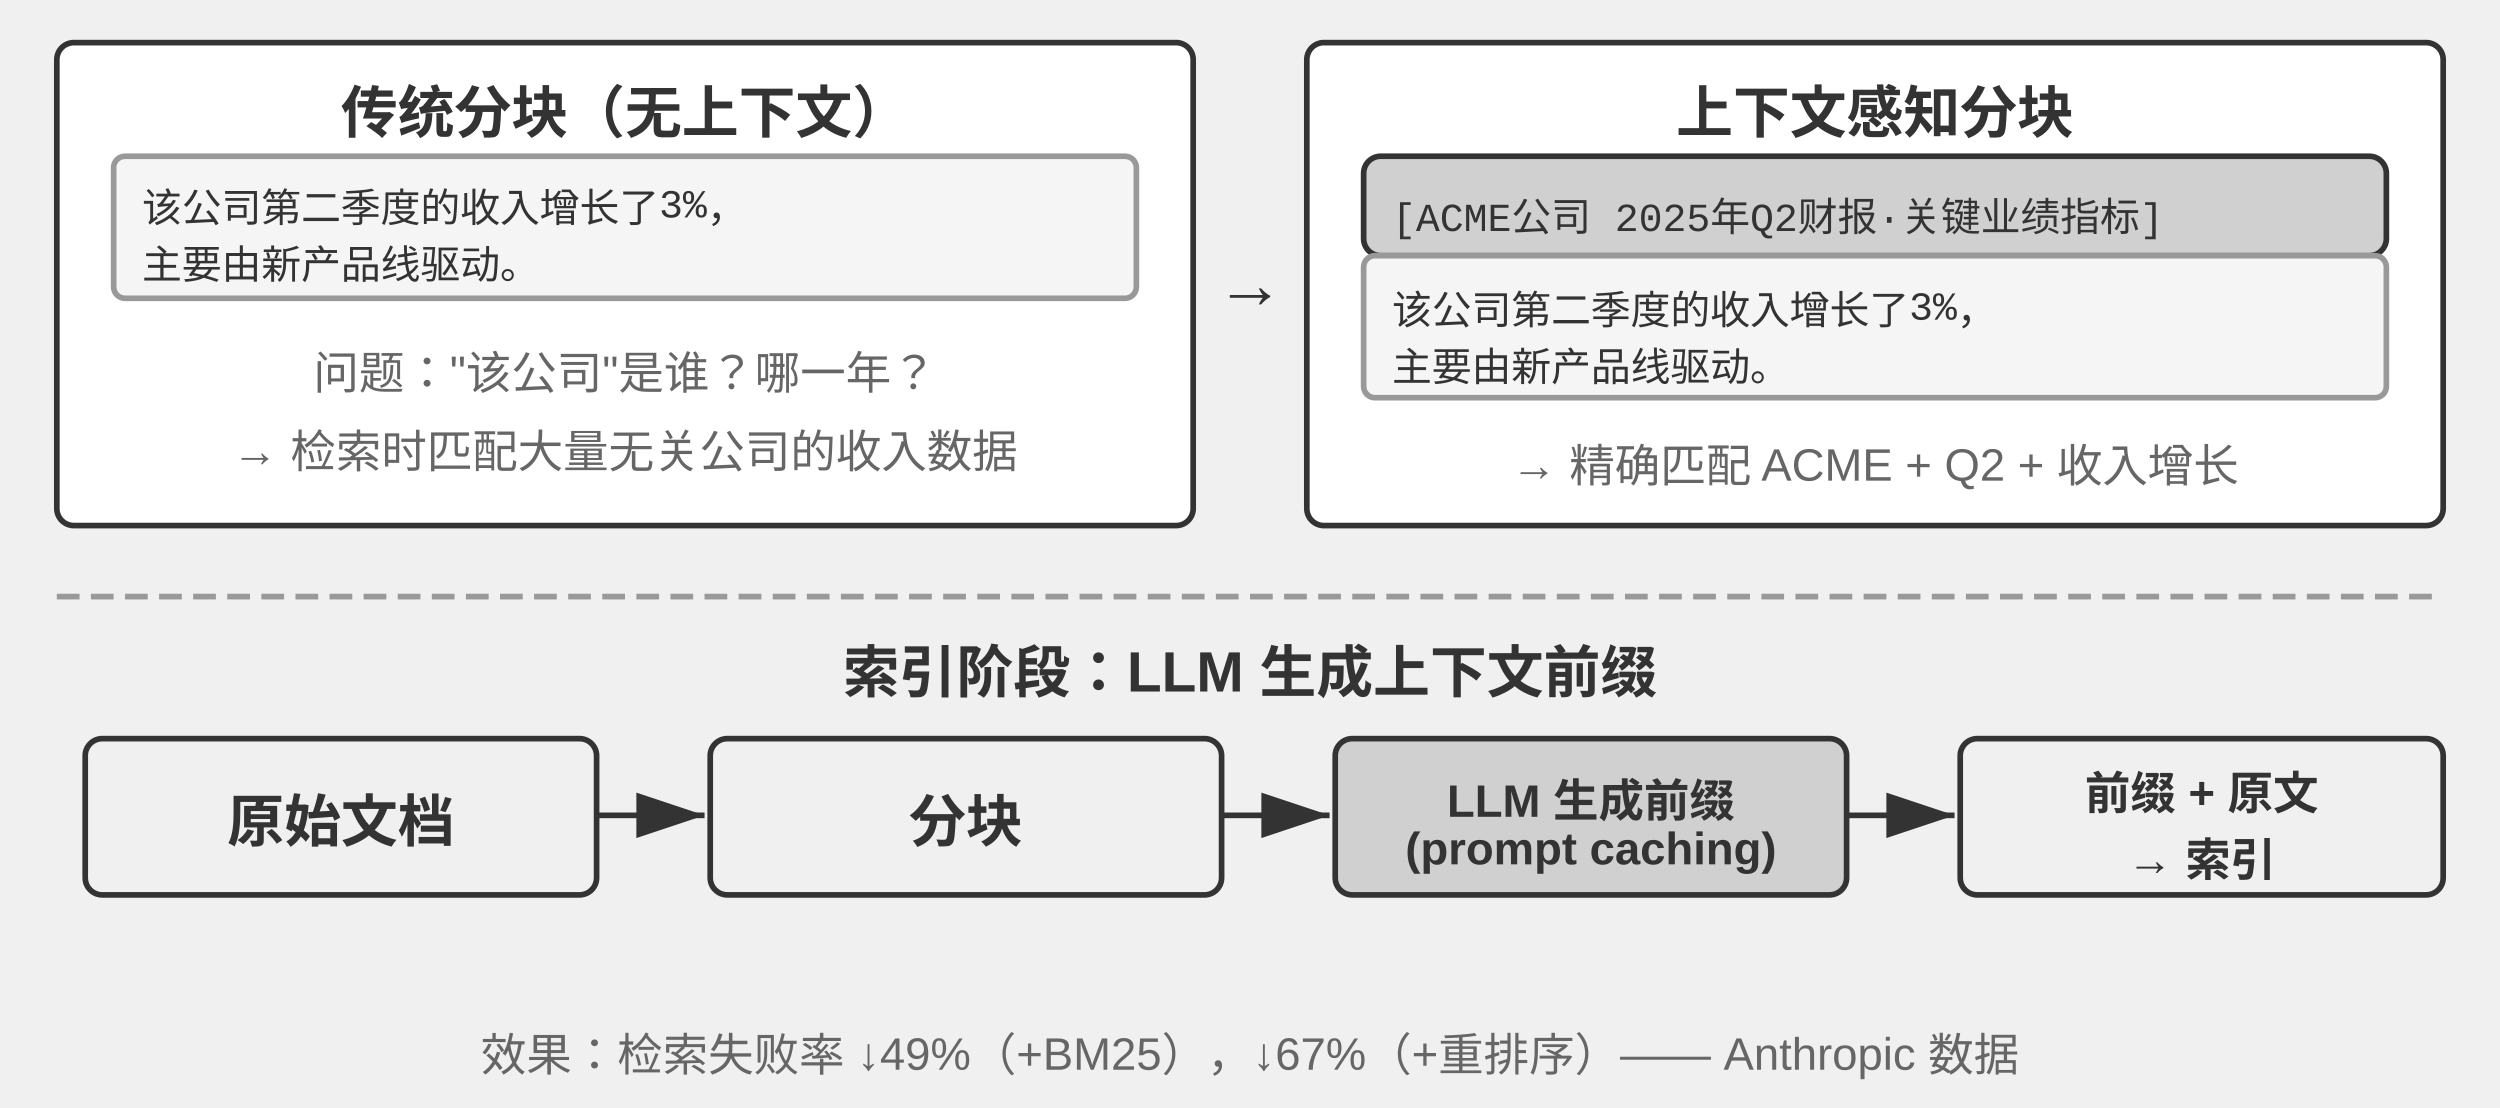
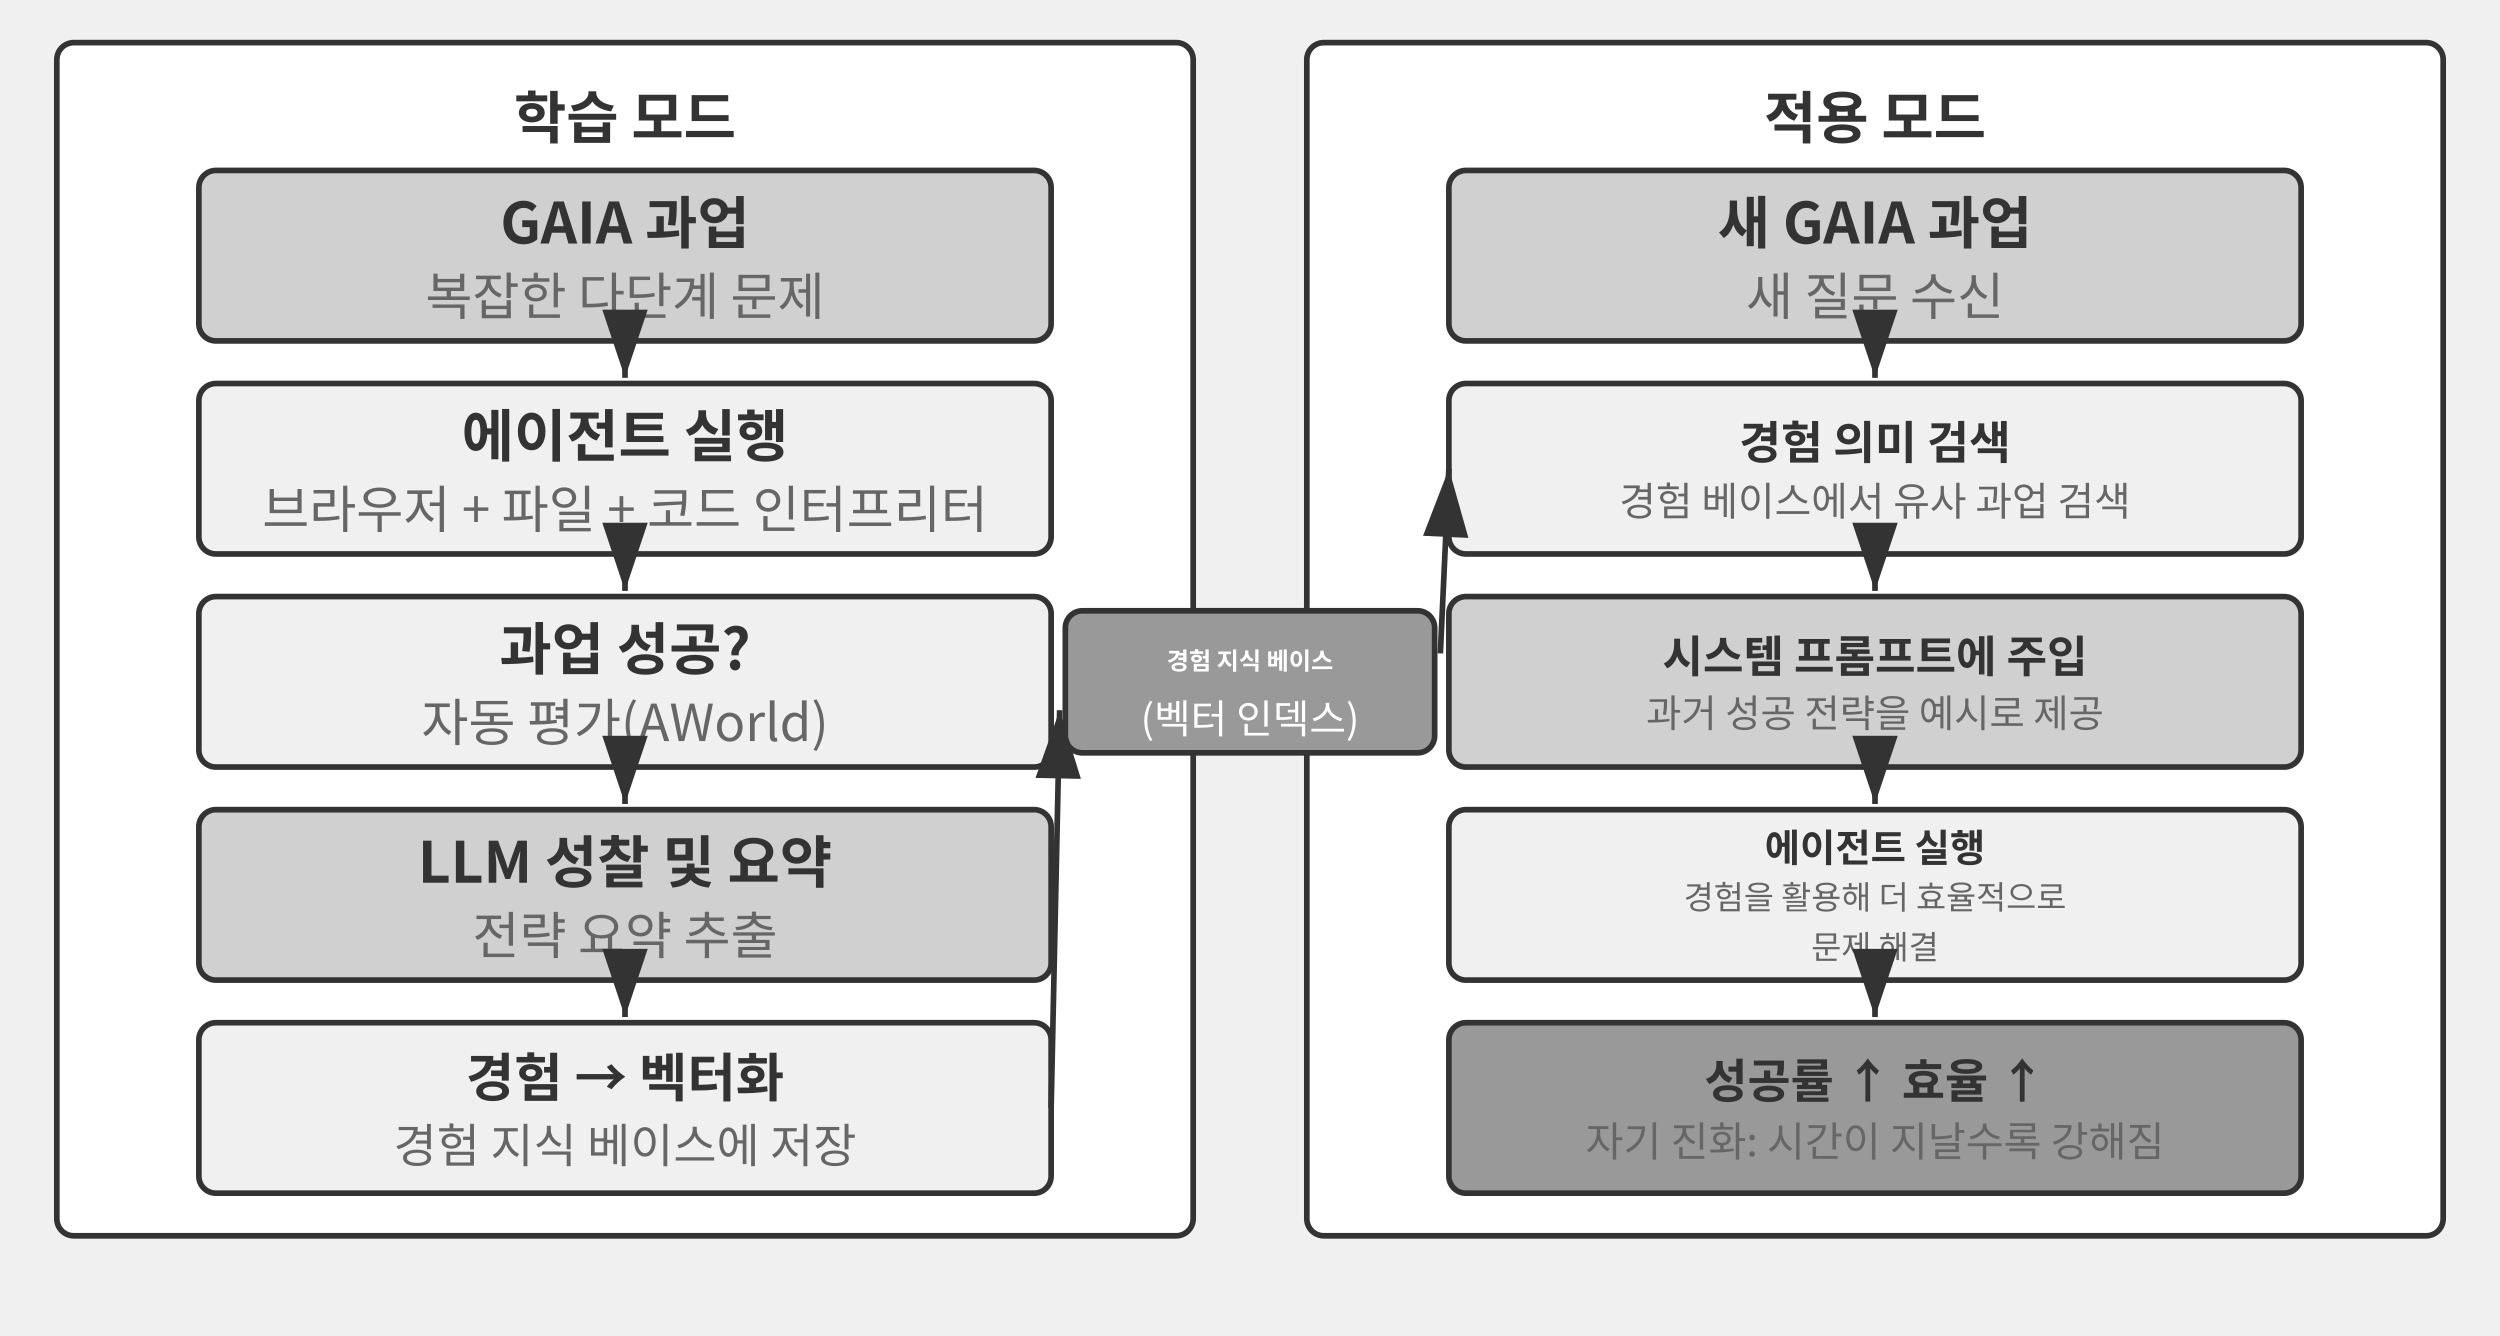
- <svg xmlns="http://www.w3.org/2000/svg" viewBox="0 40 880 390" width="880" height="390" style="background:#ffffff">
+ <svg xmlns="http://www.w3.org/2000/svg" viewBox="0 40 880 470" width="880" height="470" style="background:#ffffff">
  <defs>
    <marker id="ah" markerWidth="12" markerHeight="8" refX="12" refY="4" orient="auto">
      <polygon points="0 0, 12 4, 0 8" fill="#333333" />
    </marker>
    <marker id="ah-light" markerWidth="12" markerHeight="8" refX="12" refY="4" orient="auto">
      <polygon points="0 0, 12 4, 0 8" fill="#999999" />
    </marker>
  </defs>
-   <rect x="20" y="55" width="400" height="170" rx="6" fill="#ffffff" stroke="#333333" stroke-width="2" />
-   <text x="220" y="78" font-family="Arial, 'Helvetica Neue', Helvetica, 'PingFang SC', 'Microsoft YaHei', sans-serif" font-size="20" fill="#333333" text-anchor="middle" dominant-baseline="central" font-weight="bold">传统分块（无上下文）</text>
-   <rect x="40" y="95" width="360" height="50" rx="4" fill="#f5f5f5" stroke="#999999" stroke-width="2" />
-   <text x="50" y="112" font-family="'Courier New', Courier, monospace" font-size="14" fill="#333333" text-anchor="start" dominant-baseline="central">该公司第二季度的收入增长了3%，</text>
-   <text x="50" y="132" font-family="'Courier New', Courier, monospace" font-size="14" fill="#333333" text-anchor="start" dominant-baseline="central">主要由新产品线驱动。</text>
-   <text x="220" y="170" font-family="Arial, 'Helvetica Neue', Helvetica, 'PingFang SC', 'Microsoft YaHei', sans-serif" font-size="16" fill="#666666" text-anchor="middle" dominant-baseline="central" font-weight="normal">问题："该公司"是谁？哪一年？</text>
-   <text x="220" y="195" font-family="Arial, 'Helvetica Neue', Helvetica, 'PingFang SC', 'Microsoft YaHei', sans-serif" font-size="16" fill="#666666" text-anchor="middle" dominant-baseline="central" font-weight="normal">→ 检索时匹配大量无关公司的收入数据</text>
-   <rect x="460" y="55" width="400" height="170" rx="6" fill="#ffffff" stroke="#333333" stroke-width="2" />
-   <text x="660" y="78" font-family="Arial, 'Helvetica Neue', Helvetica, 'PingFang SC', 'Microsoft YaHei', sans-serif" font-size="20" fill="#333333" text-anchor="middle" dominant-baseline="central" font-weight="bold">上下文感知分块</text>
-   <rect x="480" y="95" width="360" height="35" rx="6" fill="#d0d0d0" stroke="#333333" stroke-width="2" />
-   <text x="490" y="113" font-family="'Courier New', Courier, monospace" font-size="14" fill="#333333" text-anchor="start" dominant-baseline="central">[ACME公司 2025年Q2财报·关键业绩指标]</text>
-   <rect x="480" y="130" width="360" height="50" rx="4" fill="#f5f5f5" stroke="#999999" stroke-width="2" />
-   <text x="490" y="148" font-family="'Courier New', Courier, monospace" font-size="14" fill="#333333" text-anchor="start" dominant-baseline="central">该公司第二季度的收入增长了3%，</text>
-   <text x="490" y="168" font-family="'Courier New', Courier, monospace" font-size="14" fill="#333333" text-anchor="start" dominant-baseline="central">主要由新产品线驱动。</text>
-   <text x="660" y="200" font-family="Arial, 'Helvetica Neue', Helvetica, 'PingFang SC', 'Microsoft YaHei', sans-serif" font-size="16" fill="#666666" text-anchor="middle" dominant-baseline="central" font-weight="normal">→ 精确匹配 ACME + Q2 + 收入增长</text>
-   <text x="440" y="140" font-family="Arial, 'Helvetica Neue', Helvetica, 'PingFang SC', 'Microsoft YaHei', sans-serif" font-size="24" fill="#333333" text-anchor="middle" dominant-baseline="central" font-weight="bold">→</text>
-   <line x1="20" y1="250" x2="860" y2="250" stroke="#999999" stroke-width="2" stroke-dasharray="8,4" />
-   <text x="440.0" y="275" font-family="Arial, 'Helvetica Neue', Helvetica, 'PingFang SC', 'Microsoft YaHei', sans-serif" font-size="20" fill="#333333" text-anchor="middle" dominant-baseline="central" font-weight="bold">索引阶段：LLM 生成上下文前缀</text>
-   <rect x="30" y="300" width="180" height="55" rx="6" fill="#f0f0f0" stroke="#333333" stroke-width="2" />
-   <text x="120.0" y="327.5" font-family="Arial, 'Helvetica Neue', Helvetica, 'PingFang SC', 'Microsoft YaHei', sans-serif" font-size="20" fill="#333333" text-anchor="middle" dominant-baseline="central" font-weight="bold">原始文档</text>
-   <line x1="210" y1="327" x2="248" y2="327" stroke="#333333" stroke-width="2" marker-end="url(#ah)" />
-   <rect x="250" y="300" width="180" height="55" rx="6" fill="#f0f0f0" stroke="#333333" stroke-width="2" />
-   <text x="340.0" y="327.5" font-family="Arial, 'Helvetica Neue', Helvetica, 'PingFang SC', 'Microsoft YaHei', sans-serif" font-size="20" fill="#333333" text-anchor="middle" dominant-baseline="central" font-weight="bold">分块</text>
-   <line x1="430" y1="327" x2="468" y2="327" stroke="#333333" stroke-width="2" marker-end="url(#ah)" />
-   <rect x="470" y="300" width="180" height="55" rx="6" fill="#d0d0d0" stroke="#333333" stroke-width="2" />
-   <text x="560.0" y="317.9" font-family="Arial, 'Helvetica Neue', Helvetica, 'PingFang SC', 'Microsoft YaHei', sans-serif" font-size="16" fill="#333333" text-anchor="middle" dominant-baseline="central" font-weight="bold">LLM 生成前缀</text>
-   <text x="560.0" y="338.7" font-family="Arial, 'Helvetica Neue', Helvetica, 'PingFang SC', 'Microsoft YaHei', sans-serif" font-size="16" fill="#333333" text-anchor="middle" dominant-baseline="central" font-weight="bold">(prompt caching)</text>
-   <line x1="650" y1="327" x2="688" y2="327" stroke="#333333" stroke-width="2" marker-end="url(#ah)" />
-   <rect x="690" y="300" width="170" height="55" rx="6" fill="#f0f0f0" stroke="#333333" stroke-width="2" />
-   <text x="775.0" y="317.9" font-family="Arial, 'Helvetica Neue', Helvetica, 'PingFang SC', 'Microsoft YaHei', sans-serif" font-size="16" fill="#333333" text-anchor="middle" dominant-baseline="central" font-weight="bold">前缀 + 原文</text>
-   <text x="775.0" y="338.7" font-family="Arial, 'Helvetica Neue', Helvetica, 'PingFang SC', 'Microsoft YaHei', sans-serif" font-size="16" fill="#333333" text-anchor="middle" dominant-baseline="central" font-weight="bold">→ 索引</text>
-   <text x="440.0" y="410" font-family="Arial, 'Helvetica Neue', Helvetica, 'PingFang SC', 'Microsoft YaHei', sans-serif" font-size="16" fill="#666666" text-anchor="middle" dominant-baseline="central" font-weight="normal">效果：检索失败率 ↓49%（+BM25），↓67%（+重排序）—— Anthropic 数据</text>
+   <rect x="20" y="55" width="400" height="420" rx="6" fill="#ffffff" stroke="#333333" stroke-width="2" />
+   <text x="220" y="80" font-family="'Noto Sans KR', 'Noto Sans CJK KR', 'Apple SD Gothic Neo', Arial, sans-serif" font-size="20" fill="#333333" text-anchor="middle" dominant-baseline="central" font-weight="bold">학습 모드</text>
+   <rect x="70" y="100" width="300" height="60" rx="6" fill="#d0d0d0" stroke="#333333" stroke-width="2" />
+   <text x="220.0" y="117.0" font-family="'Noto Sans KR', 'Noto Sans CJK KR', 'Apple SD Gothic Neo', Arial, sans-serif" font-size="20" fill="#333333" text-anchor="middle" dominant-baseline="central" font-weight="bold">GAIA 과업</text>
+   <text x="220.0" y="143.0" font-family="'Noto Sans KR', 'Noto Sans CJK KR', 'Apple SD Gothic Neo', Arial, sans-serif" font-size="18" fill="#666666" text-anchor="middle" dominant-baseline="central" font-weight="normal">복잡한 다단계 문제</text>
+   <rect x="70" y="175" width="300" height="60" rx="6" fill="#f0f0f0" stroke="#333333" stroke-width="2" />
+   <text x="220.0" y="192.0" font-family="'Noto Sans KR', 'Noto Sans CJK KR', 'Apple SD Gothic Neo', Arial, sans-serif" font-size="20" fill="#333333" text-anchor="middle" dominant-baseline="central" font-weight="bold">에이전트 실행</text>
+   <text x="220.0" y="218.0" font-family="'Noto Sans KR', 'Noto Sans CJK KR', 'Apple SD Gothic Neo', Arial, sans-serif" font-size="18" fill="#666666" text-anchor="middle" dominant-baseline="central" font-weight="normal">브라우저 + 파일 + 코드 인터프리터</text>
+   <line x1="220" y1="162" x2="220" y2="173" stroke="#333333" stroke-width="2" marker-end="url(#ah)" />
+   <rect x="70" y="250" width="300" height="60" rx="6" fill="#f0f0f0" stroke="#333333" stroke-width="2" />
+   <text x="220.0" y="267.0" font-family="'Noto Sans KR', 'Noto Sans CJK KR', 'Apple SD Gothic Neo', Arial, sans-serif" font-size="20" fill="#333333" text-anchor="middle" dominant-baseline="central" font-weight="bold">과업 성공?</text>
+   <text x="220.0" y="293.0" font-family="'Noto Sans KR', 'Noto Sans CJK KR', 'Apple SD Gothic Neo', Arial, sans-serif" font-size="18" fill="#666666" text-anchor="middle" dominant-baseline="central" font-weight="normal">자동 평가(AWorld)</text>
+   <line x1="220" y1="237" x2="220" y2="248" stroke="#333333" stroke-width="2" marker-end="url(#ah)" />
+   <rect x="70" y="325" width="300" height="60" rx="6" fill="#d0d0d0" stroke="#333333" stroke-width="2" />
+   <text x="220.0" y="342.0" font-family="'Noto Sans KR', 'Noto Sans CJK KR', 'Apple SD Gothic Neo', Arial, sans-serif" font-size="20" fill="#333333" text-anchor="middle" dominant-baseline="central" font-weight="bold">LLM 성찰 및 요약</text>
+   <text x="220.0" y="368.0" font-family="'Noto Sans KR', 'Noto Sans CJK KR', 'Apple SD Gothic Neo', Arial, sans-serif" font-size="18" fill="#666666" text-anchor="middle" dominant-baseline="central" font-weight="normal">전략 요약 추출</text>
+   <line x1="220" y1="312" x2="220" y2="323" stroke="#333333" stroke-width="2" marker-end="url(#ah)" />
+   <rect x="70" y="400" width="300" height="60" rx="6" fill="#f0f0f0" stroke="#333333" stroke-width="2" />
+   <text x="220.0" y="417.975" font-family="'Noto Sans KR', 'Noto Sans CJK KR', 'Apple SD Gothic Neo', Arial, sans-serif" font-size="18.5" fill="#333333" text-anchor="middle" dominant-baseline="central" font-weight="bold">경험 → 벡터화</text>
+   <text x="220.0" y="442.025" font-family="'Noto Sans KR', 'Noto Sans CJK KR', 'Apple SD Gothic Neo', Arial, sans-serif" font-size="16.5" fill="#666666" text-anchor="middle" dominant-baseline="central" font-weight="normal">경험 지식 베이스에 저장</text>
+   <line x1="220" y1="387" x2="220" y2="398" stroke="#333333" stroke-width="2" marker-end="url(#ah)" />
+   <rect x="460" y="55" width="400" height="420" rx="6" fill="#ffffff" stroke="#333333" stroke-width="2" />
+   <text x="660" y="80" font-family="'Noto Sans KR', 'Noto Sans CJK KR', 'Apple SD Gothic Neo', Arial, sans-serif" font-size="20" fill="#333333" text-anchor="middle" dominant-baseline="central" font-weight="bold">적용 모드</text>
+   <rect x="510" y="100" width="300" height="60" rx="6" fill="#d0d0d0" stroke="#333333" stroke-width="2" />
+   <text x="660.0" y="117.0" font-family="'Noto Sans KR', 'Noto Sans CJK KR', 'Apple SD Gothic Neo', Arial, sans-serif" font-size="20" fill="#333333" text-anchor="middle" dominant-baseline="central" font-weight="bold">새 GAIA 과업</text>
+   <text x="660.0" y="143.0" font-family="'Noto Sans KR', 'Noto Sans CJK KR', 'Apple SD Gothic Neo', Arial, sans-serif" font-size="18" fill="#666666" text-anchor="middle" dominant-baseline="central" font-weight="normal">새 질문 수신</text>
+   <rect x="510" y="175" width="300" height="60" rx="6" fill="#f0f0f0" stroke="#333333" stroke-width="2" />
+   <text x="660.0" y="194.6" font-family="'Noto Sans KR', 'Noto Sans CJK KR', 'Apple SD Gothic Neo', Arial, sans-serif" font-size="16.0" fill="#333333" text-anchor="middle" dominant-baseline="central" font-weight="bold">경험 의미 검색</text>
+   <text x="660.0" y="215.4" font-family="'Noto Sans KR', 'Noto Sans CJK KR', 'Apple SD Gothic Neo', Arial, sans-serif" font-size="14.0" fill="#666666" text-anchor="middle" dominant-baseline="central" font-weight="normal">경험 베이스에서 유사 과업 검색</text>
+   <line x1="660" y1="162" x2="660" y2="173" stroke="#333333" stroke-width="2" marker-end="url(#ah)" />
+   <rect x="510" y="250" width="300" height="60" rx="6" fill="#d0d0d0" stroke="#333333" stroke-width="2" />
+   <text x="660.0" y="269.925" font-family="'Noto Sans KR', 'Noto Sans CJK KR', 'Apple SD Gothic Neo', Arial, sans-serif" font-size="15.5" fill="#333333" text-anchor="middle" dominant-baseline="central" font-weight="bold">시스템 프롬프트에 주입</text>
+   <text x="660.0" y="290.075" font-family="'Noto Sans KR', 'Noto Sans CJK KR', 'Apple SD Gothic Neo', Arial, sans-serif" font-size="13.5" fill="#666666" text-anchor="middle" dominant-baseline="central" font-weight="normal">과거 성공 전략을 예시로 제공</text>
+   <line x1="660" y1="237" x2="660" y2="248" stroke="#333333" stroke-width="2" marker-end="url(#ah)" />
+   <rect x="510" y="325" width="300" height="60" rx="6" fill="#f0f0f0" stroke="#333333" stroke-width="2" />
+   <text x="660.0" y="337.45" font-family="'Noto Sans KR', 'Noto Sans CJK KR', 'Apple SD Gothic Neo', Arial, sans-serif" font-size="13.5" fill="#333333" text-anchor="middle" dominant-baseline="central" font-weight="bold">에이전트 실행</text>
+   <text x="660.0" y="355.0" font-family="'Noto Sans KR', 'Noto Sans CJK KR', 'Apple SD Gothic Neo', Arial, sans-serif" font-size="11.5" fill="#666666" text-anchor="middle" dominant-baseline="central" font-weight="normal">경험을 활용해 더 효율적으로</text>
+   <text x="660.0" y="372.55" font-family="'Noto Sans KR', 'Noto Sans CJK KR', 'Apple SD Gothic Neo', Arial, sans-serif" font-size="11.5" fill="#666666" text-anchor="middle" dominant-baseline="central" font-weight="normal">문제 해결</text>
+   <line x1="660" y1="312" x2="660" y2="323" stroke="#333333" stroke-width="2" marker-end="url(#ah)" />
+   <rect x="510" y="400" width="300" height="60" rx="6" fill="#999999" stroke="#333333" stroke-width="2" />
+   <text x="660.0" y="419.275" font-family="'Noto Sans KR', 'Noto Sans CJK KR', 'Apple SD Gothic Neo', Arial, sans-serif" font-size="16.5" fill="#333333" text-anchor="middle" dominant-baseline="central" font-weight="bold">성공률 ↑ 효율 ↑</text>
+   <text x="660.0" y="440.725" font-family="'Noto Sans KR', 'Noto Sans CJK KR', 'Apple SD Gothic Neo', Arial, sans-serif" font-size="14.5" fill="#666666" text-anchor="middle" dominant-baseline="central" font-weight="normal">자기 진화: 시간이 지날수록 강해짐</text>
+   <line x1="660" y1="387" x2="660" y2="398" stroke="#333333" stroke-width="2" marker-end="url(#ah)" />
+   <rect x="375" y="255.0" width="130" height="50" rx="6" fill="#999999" stroke="#333333" stroke-width="2" />
+   <text x="440.0" y="272.0" font-family="'Noto Sans KR', 'Noto Sans CJK KR', 'Apple SD Gothic Neo', Arial, sans-serif" font-size="8.5" fill="#ffffff" text-anchor="middle" dominant-baseline="central" font-weight="bold">경험 지식 베이스</text>
+   <text x="440.0" y="292.0" font-family="'Noto Sans KR', 'Noto Sans CJK KR', 'Apple SD Gothic Neo', Arial, sans-serif" font-size="14" fill="#ffffff" text-anchor="middle" dominant-baseline="central" font-weight="normal">(벡터 인덱스)</text>
+   <line x1="370" y1="430.0" x2="373" y2="290.0" stroke="#333333" stroke-width="2" marker-end="url(#ah)" />
+   <line x1="507" y1="270.0" x2="510" y2="205.0" stroke="#333333" stroke-width="2" marker-end="url(#ah)" />
</svg>
